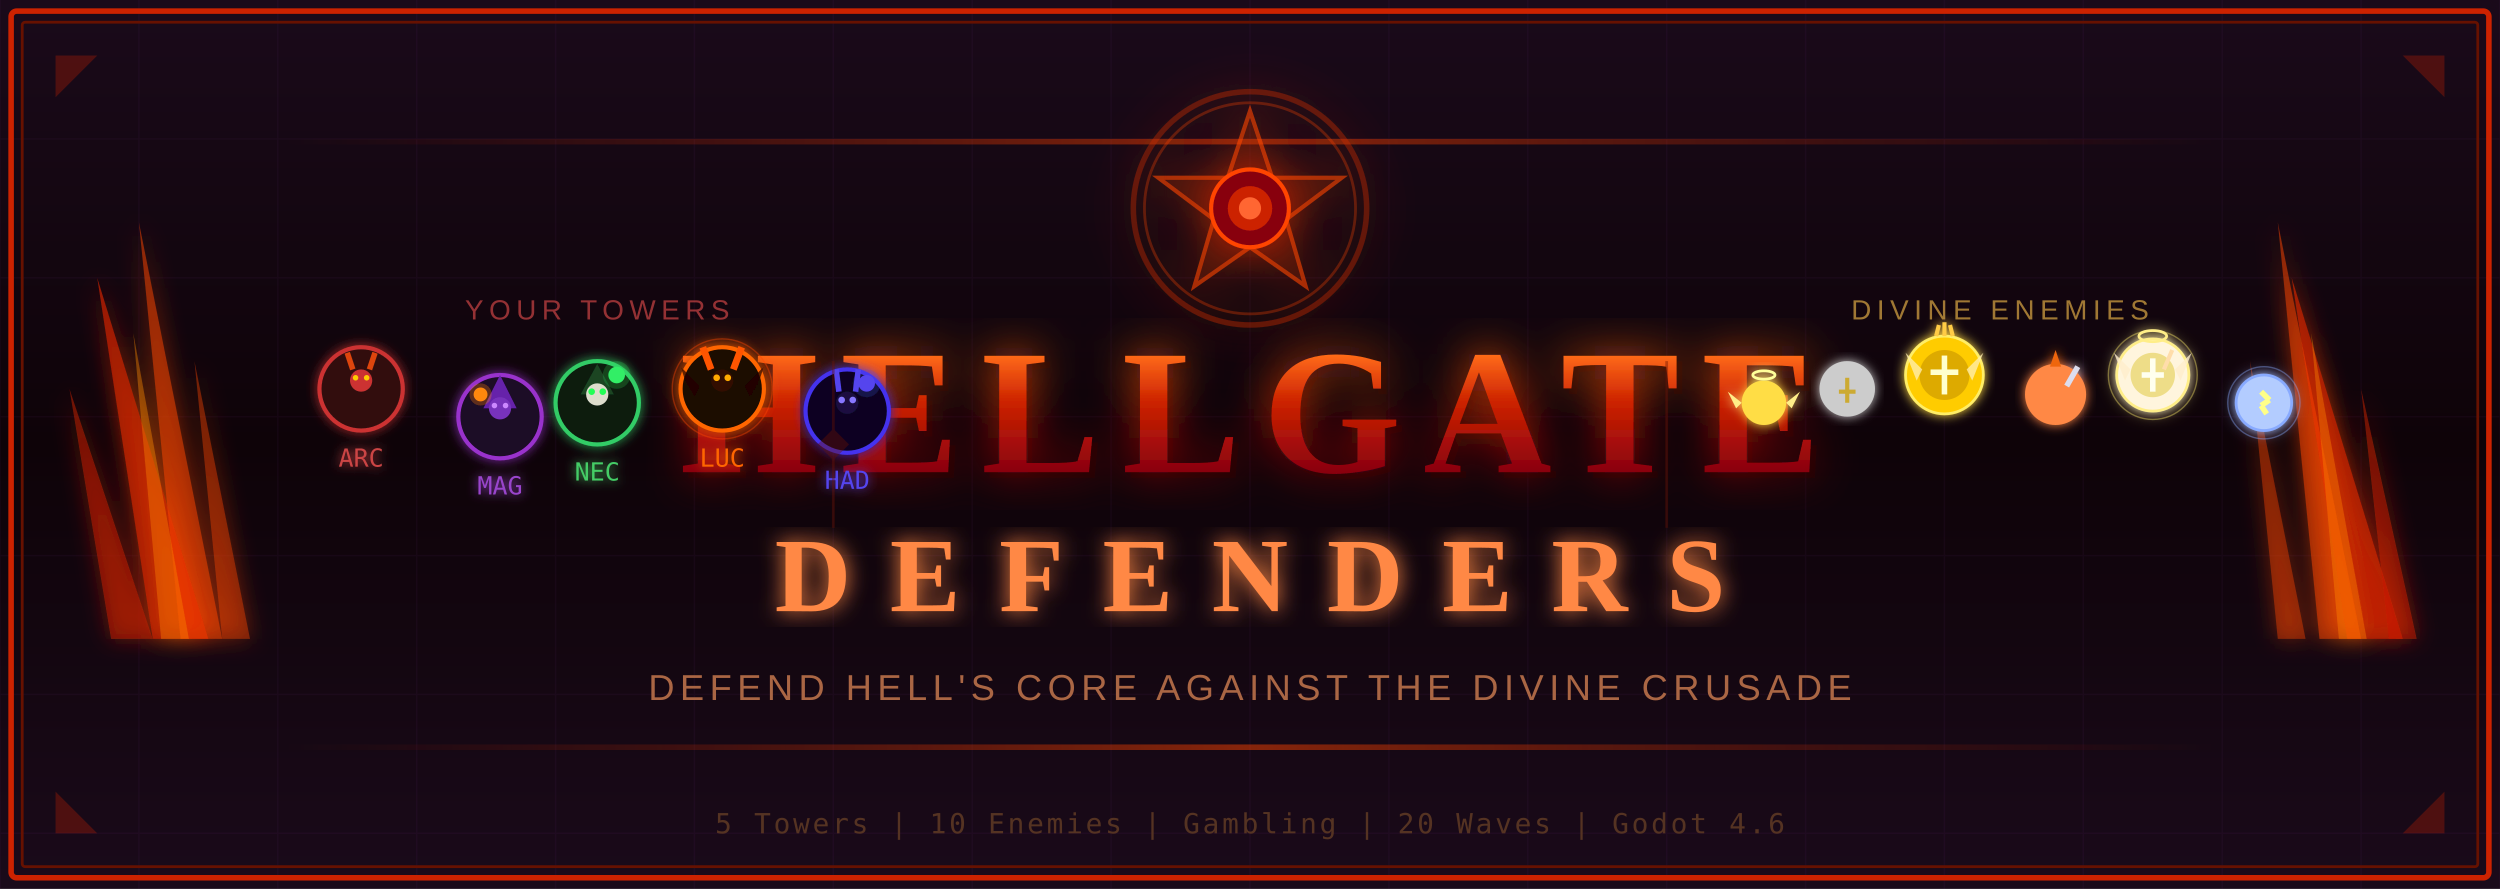
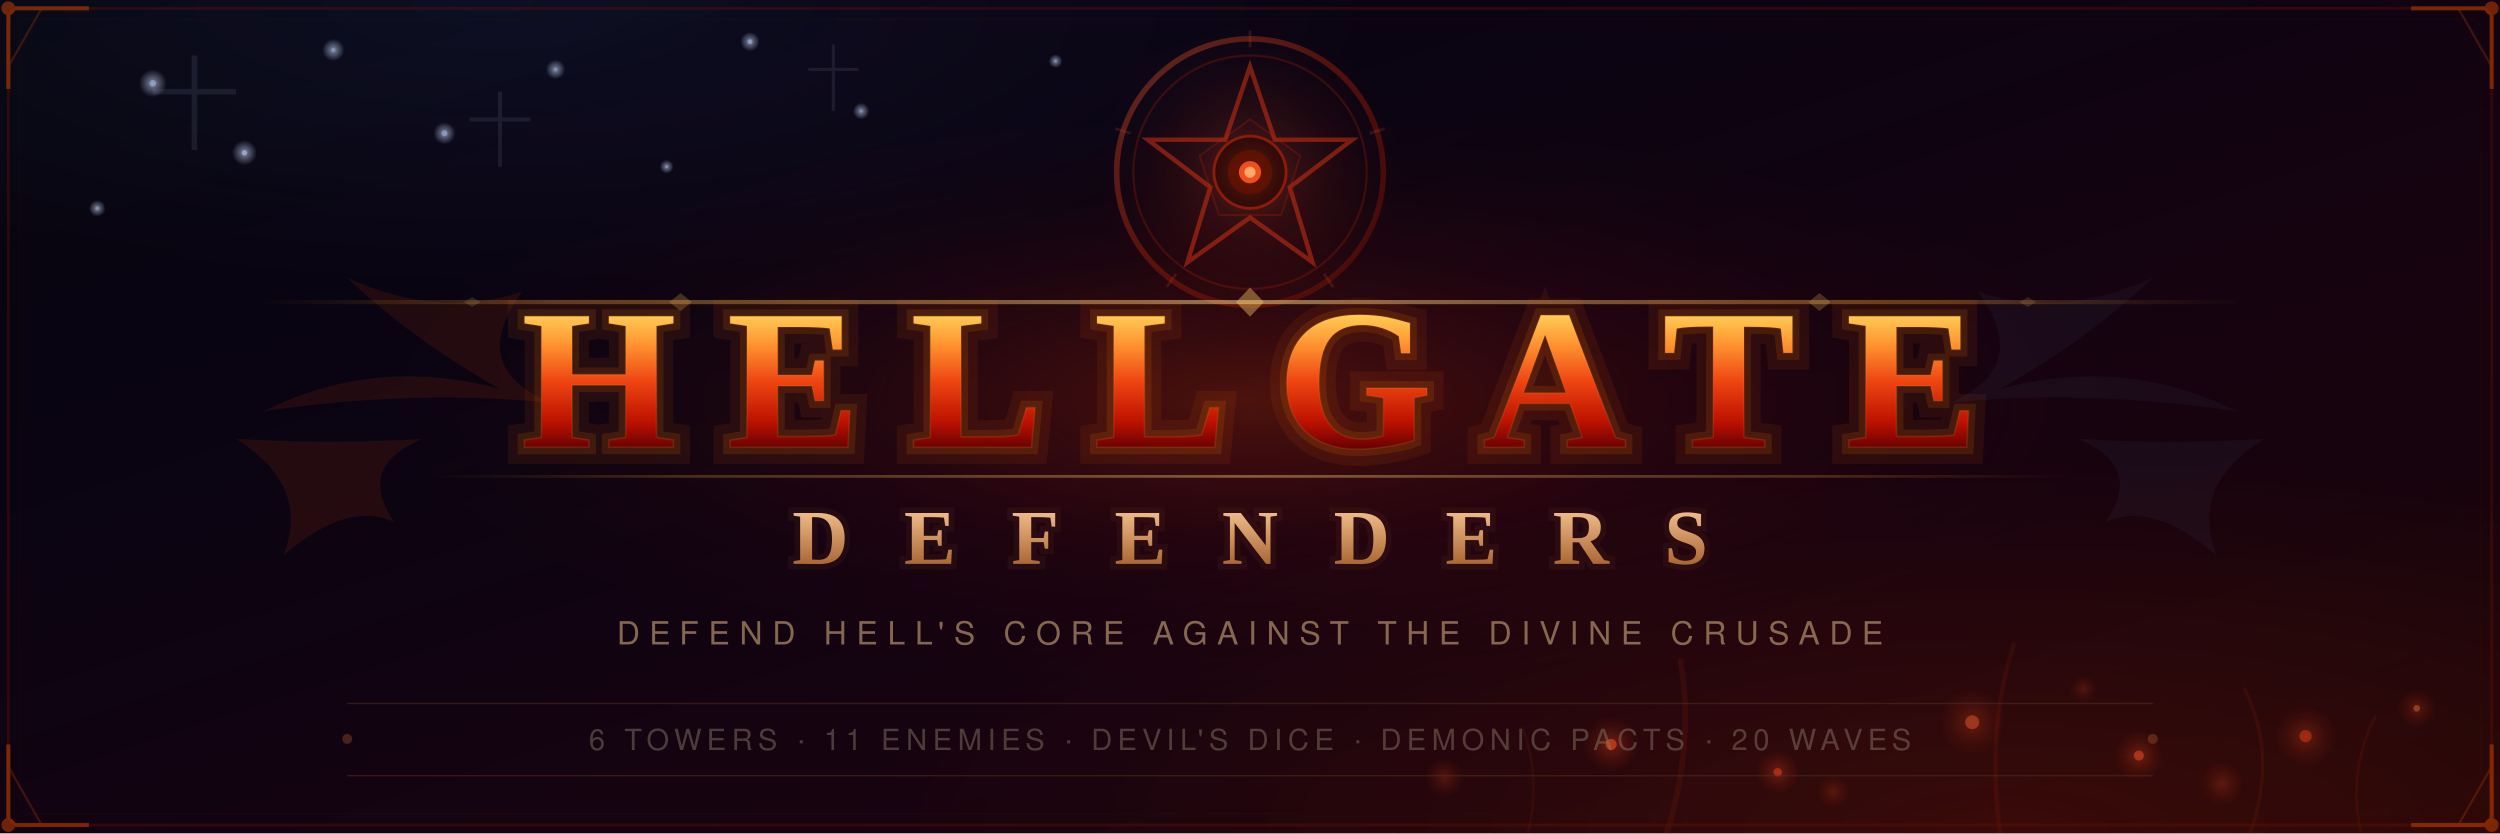
- <svg xmlns="http://www.w3.org/2000/svg" viewBox="0 0 900 320" width="900" height="320">
+ <svg xmlns="http://www.w3.org/2000/svg" viewBox="0 0 900 300" width="900" height="300">
  <defs>
-     <linearGradient id="bgGrad" x1="0%" y1="0%" x2="0%" y2="100%">
-       <stop offset="0%" style="stop-color:#1a0a1a;stop-opacity:1" />
-       <stop offset="50%" style="stop-color:#0e0308;stop-opacity:1" />
-       <stop offset="100%" style="stop-color:#1a0a1a;stop-opacity:1" />
+     <linearGradient id="bg" x1="0%" y1="0%" x2="100%" y2="100%">
+       <stop offset="0%" style="stop-color:#06050e" />
+       <stop offset="30%" style="stop-color:#0a0412" />
+       <stop offset="60%" style="stop-color:#150310" />
+       <stop offset="100%" style="stop-color:#1a0408" />
    </linearGradient>
-     <linearGradient id="fireGrad" x1="0%" y1="0%" x2="0%" y2="100%">
-       <stop offset="0%" style="stop-color:#ff6b1a" />
-       <stop offset="40%" style="stop-color:#cc2200" />
-       <stop offset="100%" style="stop-color:#880011" />
+     <linearGradient id="fireText" x1="0%" y1="0%" x2="0%" y2="100%">
+       <stop offset="0%" style="stop-color:#ffcc55" />
+       <stop offset="20%" style="stop-color:#ff9933" />
+       <stop offset="50%" style="stop-color:#ee4411" />
+       <stop offset="80%" style="stop-color:#bb1100" />
+       <stop offset="100%" style="stop-color:#660000" />
    </linearGradient>
-     <linearGradient id="lavaGrad" x1="0%" y1="0%" x2="100%" y2="0%">
-       <stop offset="0%" style="stop-color:#cc2200;stop-opacity:0" />
-       <stop offset="50%" style="stop-color:#ff4400;stop-opacity:0.8" />
-       <stop offset="100%" style="stop-color:#cc2200;stop-opacity:0" />
+     <linearGradient id="fireGlow" x1="0%" y1="0%" x2="0%" y2="100%">
+       <stop offset="0%" style="stop-color:#ff993320" />
+       <stop offset="50%" style="stop-color:#ee441115" />
+       <stop offset="100%" style="stop-color:#bb110010" />
    </linearGradient>
-     <filter id="glow" x="-20%" y="-20%" width="140%" height="140%">
-       <feGaussianBlur in="SourceGraphic" stdDeviation="4" result="blur" />
-       <feMerge>
-         <feMergeNode in="blur" />
-         <feMergeNode in="SourceGraphic" />
-       </feMerge>
-     </filter>
-     <filter id="strongGlow" x="-30%" y="-30%" width="160%" height="160%">
-       <feGaussianBlur in="SourceGraphic" stdDeviation="8" result="blur" />
-       <feMerge>
-         <feMergeNode in="blur" />
-         <feMergeNode in="SourceGraphic" />
-       </feMerge>
-     </filter>
-     <filter id="softGlow" x="-15%" y="-15%" width="130%" height="130%">
-       <feGaussianBlur in="SourceGraphic" stdDeviation="2" result="blur" />
-       <feMerge>
-         <feMergeNode in="blur" />
-         <feMergeNode in="SourceGraphic" />
-       </feMerge>
-     </filter>
+     <linearGradient id="subText" x1="0%" y1="0%" x2="0%" y2="100%">
+       <stop offset="0%" style="stop-color:#eebb88" />
+       <stop offset="100%" style="stop-color:#aa6633" />
+     </linearGradient>
+     <linearGradient id="goldLine" x1="0%" y1="0%" x2="100%" y2="0%">
+       <stop offset="0%" style="stop-color:#cc8800;stop-opacity:0" />
+       <stop offset="15%" style="stop-color:#ffaa33;stop-opacity:0.6" />
+       <stop offset="50%" style="stop-color:#ffdd88;stop-opacity:1" />
+       <stop offset="85%" style="stop-color:#ffaa33;stop-opacity:0.6" />
+       <stop offset="100%" style="stop-color:#cc8800;stop-opacity:0" />
+     </linearGradient>
+     <radialGradient id="coreGlow" cx="50%" cy="48%" r="35%">
+       <stop offset="0%" style="stop-color:#ff4400;stop-opacity:0.25" />
+       <stop offset="50%" style="stop-color:#cc1100;stop-opacity:0.08" />
+       <stop offset="100%" style="stop-color:#440000;stop-opacity:0" />
+     </radialGradient>
+     <radialGradient id="heavenAura" cx="20%" cy="0%" r="35%">
+       <stop offset="0%" style="stop-color:#4466cc;stop-opacity:0.1" />
+       <stop offset="100%" style="stop-color:#4466cc;stop-opacity:0" />
+     </radialGradient>
+     <radialGradient id="emberAura" cx="80%" cy="100%" r="45%">
+       <stop offset="0%" style="stop-color:#ff3300;stop-opacity:0.14" />
+       <stop offset="100%" style="stop-color:#ff3300;stop-opacity:0" />
+     </radialGradient>
+     <linearGradient id="pentaRing" x1="0%" y1="0%" x2="100%" y2="100%">
+       <stop offset="0%" style="stop-color:#ff6633" />
+       <stop offset="50%" style="stop-color:#cc2200" />
+       <stop offset="100%" style="stop-color:#881100" />
+     </linearGradient>
+     <radialGradient id="emberDot">
+       <stop offset="0%" style="stop-color:#ff5522;stop-opacity:0.6" />
+       <stop offset="60%" style="stop-color:#ff4411;stop-opacity:0.2" />
+       <stop offset="100%" style="stop-color:#ff3300;stop-opacity:0" />
+     </radialGradient>
+     <radialGradient id="pentaCore">
+       <stop offset="0%" style="stop-color:#ffaa66;stop-opacity:1" />
+       <stop offset="30%" style="stop-color:#ff5522;stop-opacity:0.9" />
+       <stop offset="60%" style="stop-color:#cc2200;stop-opacity:0.5" />
+       <stop offset="100%" style="stop-color:#661100;stop-opacity:0" />
+     </radialGradient>
+     <radialGradient id="starGlow">
+       <stop offset="0%" style="stop-color:#ccddff;stop-opacity:0.6" />
+       <stop offset="100%" style="stop-color:#ccddff;stop-opacity:0" />
+     </radialGradient>
  </defs>
-   <rect width="900" height="320" fill="url(#bgGrad)" />
+   <rect width="900" height="300" fill="url(#bg)" />
+   <rect width="900" height="300" fill="url(#heavenAura)" />
+   <rect width="900" height="300" fill="url(#emberAura)" />
+   <rect width="900" height="300" fill="url(#coreGlow)" />
+   <g>
+     <circle cx="55" cy="30" r="5" fill="url(#starGlow)" />
+     <circle cx="55" cy="30" r="1.2" fill="#aabbee" opacity="0.5" />
+     <circle cx="120" cy="18" r="4" fill="url(#starGlow)" />
+     <circle cx="120" cy="18" r="0.8" fill="#99aadd" opacity="0.45" />
+     <circle cx="88" cy="55" r="4.5" fill="url(#starGlow)" />
+     <circle cx="88" cy="55" r="1" fill="#bbccff" opacity="0.5" />
+     <circle cx="200" cy="25" r="3.5" fill="url(#starGlow)" />
+     <circle cx="200" cy="25" r="0.7" fill="#99aadd" opacity="0.4" />
+     <circle cx="160" cy="48" r="4" fill="url(#starGlow)" />
+     <circle cx="160" cy="48" r="1.1" fill="#aabbee" opacity="0.45" />
+     <circle cx="270" cy="15" r="3.5" fill="url(#starGlow)" />
+     <circle cx="270" cy="15" r="0.9" fill="#bbccff" opacity="0.4" />
+     <circle cx="310" cy="40" r="3" fill="url(#starGlow)" />
+     <circle cx="310" cy="40" r="0.6" fill="#99aadd" opacity="0.35" />
+     <circle cx="35" cy="75" r="3" fill="url(#starGlow)" />
+     <circle cx="35" cy="75" r="0.7" fill="#aabbee" opacity="0.35" />
+     <circle cx="240" cy="60" r="2.5" fill="url(#starGlow)" />
+     <circle cx="240" cy="60" r="0.5" fill="#bbccff" opacity="0.3" />
+     <circle cx="380" cy="22" r="2.5" fill="url(#starGlow)" />
+     <circle cx="380" cy="22" r="0.6" fill="#99aadd" opacity="0.3" />
+   </g>
+   <g opacity="0.09">
+     <line x1="70" y1="20" x2="70" y2="54" stroke="#ccddff" stroke-width="2" />
+     <line x1="55" y1="33" x2="85" y2="33" stroke="#ccddff" stroke-width="2" />
+     <line x1="180" y1="33" x2="180" y2="60" stroke="#ccddff" stroke-width="1.4" />
+     <line x1="169" y1="43" x2="191" y2="43" stroke="#ccddff" stroke-width="1.4" />
+     <line x1="300" y1="16" x2="300" y2="40" stroke="#ccddff" stroke-width="1.1" />
+     <line x1="291" y1="25" x2="309" y2="25" stroke="#ccddff" stroke-width="1.1" />
+   </g>
+   <g>
+     <circle cx="580" cy="268" r="10" fill="url(#emberDot)" opacity="0.5" />
+     <circle cx="640" cy="278" r="8" fill="url(#emberDot)" opacity="0.45" />
+     <circle cx="710" cy="260" r="12" fill="url(#emberDot)" opacity="0.4" />
+     <circle cx="770" cy="272" r="9" fill="url(#emberDot)" opacity="0.45" />
+     <circle cx="830" cy="265" r="11" fill="url(#emberDot)" opacity="0.4" />
+     <circle cx="870" cy="255" r="7" fill="url(#emberDot)" opacity="0.35" />
+     <circle cx="520" cy="280" r="7" fill="url(#emberDot)" opacity="0.35" />
+     <circle cx="660" cy="285" r="6" fill="url(#emberDot)" opacity="0.3" />
+     <circle cx="750" cy="248" r="5" fill="url(#emberDot)" opacity="0.3" />
+     <circle cx="800" cy="282" r="8" fill="url(#emberDot)" opacity="0.35" />
+     <circle cx="580" cy="268" r="2" fill="#ff5522" opacity="0.5" />
+     <circle cx="640" cy="278" r="1.5" fill="#ff4411" opacity="0.45" />
+     <circle cx="710" cy="260" r="2.5" fill="#ff6633" opacity="0.4" />
+     <circle cx="770" cy="272" r="1.8" fill="#ff5522" opacity="0.45" />
+     <circle cx="830" cy="265" r="2.2" fill="#ff4411" opacity="0.4" />
+     <circle cx="870" cy="255" r="1.2" fill="#ff8844" opacity="0.35" />
+   </g>
+   <g opacity="0.08">
+     <path d="M 600,300 Q 610,268 605,238" fill="none" stroke="#ff4400" stroke-width="2" stroke-linecap="round" />
+     <path d="M 720,300 Q 715,262 725,232" fill="none" stroke="#ff3300" stroke-width="1.5" stroke-linecap="round" />
+     <path d="M 810,300 Q 820,272 808,248" fill="none" stroke="#ff4400" stroke-width="1.2" stroke-linecap="round" />
+     <path d="M 850,300 Q 845,278 855,258" fill="none" stroke="#ff3300" stroke-width="1" stroke-linecap="round" />
+     <path d="M 550,300 Q 555,280 548,262" fill="none" stroke="#ff4400" stroke-width="0.8" stroke-linecap="round" />
+   </g>
+   <g transform="translate(450, 62)">
+     <circle cx="0" cy="0" r="55" fill="url(#pentaCore)" opacity="0.15" />
+     <circle cx="0" cy="0" r="48" fill="none" stroke="url(#pentaRing)" stroke-width="2" opacity="0.35" />
+     <g opacity="0.2" stroke="#cc4422" stroke-width="1">
+       <line x1="0" y1="-51" x2="0" y2="-45" />
+       <line x1="48.5" y1="-15.7" x2="43" y2="-14" />
+       <line x1="30" y1="41.3" x2="26.6" y2="36.6" />
+       <line x1="-30" y1="41.3" x2="-26.6" y2="36.6" />
+       <line x1="-48.5" y1="-15.7" x2="-43" y2="-14" />
+     </g>
+     <circle cx="0" cy="0" r="42" fill="none" stroke="#cc2200" stroke-width="0.8" opacity="0.22" />
+     <polygon points="0,-38 8.9,-11.7 36.8,-11.7 14.3,5.4 22.5,32.4 0,16.3 -22.5,32.4 -14.3,5.4 -36.8,-11.7 -8.9,-11.7" fill="none" stroke="#dd3311" stroke-width="1.6" opacity="0.5" />
+     <polygon points="0,-19 18.1,-5.9 11.2,15.4 -11.2,15.4 -18.1,-5.9" fill="none" stroke="#cc2200" stroke-width="0.7" opacity="0.22" />
+     <circle cx="0" cy="0" r="18" fill="url(#pentaCore)" opacity="0.35" />
+     <circle cx="0" cy="0" r="13" fill="#220400" stroke="#cc2200" stroke-width="1" opacity="0.55" />
+     <circle cx="0" cy="0" r="8" fill="#661100" opacity="0.75" />
+     <circle cx="0" cy="0" r="4" fill="#ff5522" opacity="0.9" />
+     <circle cx="0" cy="0" r="2" fill="#ffaa66" />
+   </g>
+   <g opacity="0.1">
+     <path d="M 95,148 Q 135,128 180,140 Q 148,122 125,100 Q 158,115 188,105 Q 168,132 198,145 Q 150,140 95,148 Z" fill="#ff4400" />
+     <path d="M 85,158 Q 112,175 102,200 Q 125,180 142,188 Q 128,168 152,158 Q 118,160 85,158 Z" fill="#ff4400" />
+   </g>
  <g opacity="0.06">
-     <line x1="0" y1="0" x2="0" y2="320" stroke="#8833aa" stroke-width="0.5" />
-     <line x1="50" y1="0" x2="50" y2="320" stroke="#8833aa" stroke-width="0.5" />
-     <line x1="100" y1="0" x2="100" y2="320" stroke="#8833aa" stroke-width="0.5" />
-     <line x1="150" y1="0" x2="150" y2="320" stroke="#8833aa" stroke-width="0.5" />
-     <line x1="200" y1="0" x2="200" y2="320" stroke="#8833aa" stroke-width="0.5" />
-     <line x1="250" y1="0" x2="250" y2="320" stroke="#8833aa" stroke-width="0.5" />
-     <line x1="300" y1="0" x2="300" y2="320" stroke="#8833aa" stroke-width="0.5" />
-     <line x1="350" y1="0" x2="350" y2="320" stroke="#8833aa" stroke-width="0.5" />
-     <line x1="400" y1="0" x2="400" y2="320" stroke="#8833aa" stroke-width="0.5" />
-     <line x1="450" y1="0" x2="450" y2="320" stroke="#8833aa" stroke-width="0.5" />
-     <line x1="500" y1="0" x2="500" y2="320" stroke="#8833aa" stroke-width="0.5" />
-     <line x1="550" y1="0" x2="550" y2="320" stroke="#8833aa" stroke-width="0.5" />
-     <line x1="600" y1="0" x2="600" y2="320" stroke="#8833aa" stroke-width="0.5" />
-     <line x1="650" y1="0" x2="650" y2="320" stroke="#8833aa" stroke-width="0.5" />
-     <line x1="700" y1="0" x2="700" y2="320" stroke="#8833aa" stroke-width="0.5" />
-     <line x1="750" y1="0" x2="750" y2="320" stroke="#8833aa" stroke-width="0.5" />
-     <line x1="800" y1="0" x2="800" y2="320" stroke="#8833aa" stroke-width="0.5" />
-     <line x1="850" y1="0" x2="850" y2="320" stroke="#8833aa" stroke-width="0.5" />
-     <line x1="900" y1="0" x2="900" y2="320" stroke="#8833aa" stroke-width="0.5" />
-     <line x1="0" y1="50" x2="900" y2="50" stroke="#8833aa" stroke-width="0.5" />
-     <line x1="0" y1="100" x2="900" y2="100" stroke="#8833aa" stroke-width="0.5" />
-     <line x1="0" y1="150" x2="900" y2="150" stroke="#8833aa" stroke-width="0.5" />
-     <line x1="0" y1="200" x2="900" y2="200" stroke="#8833aa" stroke-width="0.5" />
-     <line x1="0" y1="250" x2="900" y2="250" stroke="#8833aa" stroke-width="0.5" />
-     <line x1="0" y1="300" x2="900" y2="300" stroke="#8833aa" stroke-width="0.5" />
+     <path d="M 805,148 Q 765,128 720,140 Q 752,122 775,100 Q 742,115 712,105 Q 732,132 702,145 Q 750,140 805,148 Z" fill="#6688bb" />
+     <path d="M 815,158 Q 788,175 798,200 Q 775,180 758,188 Q 772,168 748,158 Q 782,160 815,158 Z" fill="#6688bb" />
  </g>
-   <rect x="4" y="4" width="892" height="312" fill="none" stroke="#cc2200" stroke-width="2" rx="2" />
-   <rect x="8" y="8" width="884" height="304" fill="none" stroke="#661100" stroke-width="1" rx="1" />
-   <rect x="100" y="50" width="700" height="2" fill="url(#lavaGrad)" opacity="0.6" />
-   <rect x="100" y="268" width="700" height="2" fill="url(#lavaGrad)" opacity="0.6" />
-   <g filter="url(#glow)">
-     <polygon points="55,230 35,100 75,230" fill="#cc2200" opacity="0.7" />
-     <polygon points="65,230 50,80 80,230" fill="#ff4400" opacity="0.5" />
-     <polygon points="58,230 48,120 68,230" fill="#ff8800" opacity="0.4" />
-     <polygon points="40,230 25,140 55,230" fill="#cc2200" opacity="0.5" />
-     <polygon points="80,230 70,130 90,230" fill="#ff4400" opacity="0.4" />
+   <rect x="95" y="108" width="710" height="1.5" fill="url(#goldLine)" opacity="0.5" />
+   <polygon points="450,103.5 455,108.75 450,114 445,108.75" fill="#ffcc66" opacity="0.4" />
+   <polygon points="245,105.5 249,108.75 245,112 241,108.75" fill="#ffcc66" opacity="0.22" />
+   <polygon points="655,105.5 659,108.75 655,112 651,108.75" fill="#ffcc66" opacity="0.22" />
+   <polygon points="170,107 173,108.75 170,110.5 167,108.75" fill="#ffcc66" opacity="0.15" />
+   <polygon points="730,107 733,108.75 730,110.5 727,108.75" fill="#ffcc66" opacity="0.15" />
+   <text x="450" y="161" text-anchor="middle" font-family="Georgia, 'Times New Roman', serif" font-size="72" font-weight="bold" letter-spacing="18" fill="#ff441108" stroke="#ff660015" stroke-width="12">HELLGATE</text>
+   <text x="450" y="161" text-anchor="middle" font-family="Georgia, 'Times New Roman', serif" font-size="72" font-weight="bold" letter-spacing="18" fill="#ff441110" stroke="#ff880020" stroke-width="5">HELLGATE</text>
+   <text x="450" y="161" text-anchor="middle" font-family="Georgia, 'Times New Roman', serif" font-size="72" font-weight="bold" letter-spacing="18" fill="url(#fireText)">HELLGATE</text>
+   <text x="450" y="161" text-anchor="middle" font-family="Georgia, 'Times New Roman', serif" font-size="72" font-weight="bold" letter-spacing="18" fill="none" stroke="#ffaa4420" stroke-width="0.6">HELLGATE</text>
+   <rect x="155" y="171" width="590" height="1" fill="url(#goldLine)" opacity="0.38" />
+   <text x="450" y="203" text-anchor="middle" font-family="Georgia, 'Times New Roman', serif" font-size="28" font-weight="bold" letter-spacing="20" fill="#aa663310" stroke="#cc774410" stroke-width="4">DEFENDERS</text>
+   <text x="450" y="203" text-anchor="middle" font-family="Georgia, 'Times New Roman', serif" font-size="28" font-weight="bold" letter-spacing="20" fill="url(#subText)">DEFENDERS</text>
+   <text x="450" y="232" text-anchor="middle" font-family="'Segoe UI', Helvetica, Arial, sans-serif" font-size="11.5" fill="#aa8866" letter-spacing="3.5" opacity="0.75">DEFEND HELL'S CORE AGAINST THE DIVINE CRUSADE</text>
+   <g opacity="0.48">
+     <rect x="125" y="253" width="650" height="0.5" fill="#553322" />
+     <text x="450" y="270" text-anchor="middle" font-family="'Segoe UI', Helvetica, Arial, sans-serif" font-size="10.5" fill="#887766" letter-spacing="2">6 TOWERS  ·  11 ENEMIES  ·  DEVIL'S DICE  ·  DEMONIC PACTS  ·  20 WAVES</text>
+     <rect x="125" y="279" width="650" height="0.5" fill="#553322" />
  </g>
-   <g filter="url(#glow)">
-     <polygon points="845,230 825,100 865,230" fill="#cc2200" opacity="0.7" />
-     <polygon points="835,230 820,80 850,230" fill="#ff4400" opacity="0.5" />
-     <polygon points="842,230 832,120 852,230" fill="#ff8800" opacity="0.4" />
-     <polygon points="860,230 850,140 870,230" fill="#cc2200" opacity="0.5" />
-     <polygon points="820,230 810,130 830,230" fill="#ff4400" opacity="0.4" />
+   <circle cx="125" cy="266" r="1.8" fill="#cc6633" opacity="0.3" />
+   <circle cx="775" cy="266" r="1.8" fill="#cc6633" opacity="0.3" />
+   <rect x="3" y="3" width="894" height="294" fill="none" stroke="#661100" stroke-width="1" rx="4" opacity="0.38" />
+   <rect x="7" y="7" width="886" height="286" fill="none" stroke="#331100" stroke-width="0.5" rx="3" opacity="0.18" />
+   <g opacity="0.5" stroke="#cc4400" fill="none" stroke-width="1.5">
+     <path d="M 3,32 L 3,3 L 32,3" />
+     <path d="M 3,24 L 15,3" stroke-width="0.8" opacity="0.5" />
+     <circle cx="3" cy="3" r="2.5" fill="#cc4400" stroke="none" />
  </g>
-   <g filter="url(#strongGlow)" transform="translate(450, 75)">
-     <circle cx="0" cy="0" r="42" fill="none" stroke="#cc2200" stroke-width="2" opacity="0.4" />
-     <circle cx="0" cy="0" r="38" fill="none" stroke="#ff4400" stroke-width="1" opacity="0.3" />
-     <polygon points="0,-35 8,-11 33,-11 13,4 20,28 0,14 -20,28 -13,4 -33,-11 -8,-11" fill="#cc2200" fill-opacity="0.3" stroke="#ff4400" stroke-width="1.5" opacity="0.6" />
-     <circle cx="0" cy="0" r="14" fill="#880011" stroke="#ff4400" stroke-width="1.5" />
-     <circle cx="0" cy="0" r="8" fill="#cc2200" />
-     <circle cx="0" cy="0" r="4" fill="#ff6633" />
+   <g opacity="0.5" stroke="#cc4400" fill="none" stroke-width="1.5">
+     <path d="M 897,32 L 897,3 L 868,3" />
+     <path d="M 897,24 L 885,3" stroke-width="0.8" opacity="0.5" />
+     <circle cx="897" cy="3" r="2.5" fill="#cc4400" stroke="none" />
  </g>
-   <text x="452" y="172" text-anchor="middle" font-family="Georgia, 'Times New Roman', serif" font-size="64" font-weight="bold" letter-spacing="8" fill="#220000" opacity="0.5">HELLGATE</text>
-   <g filter="url(#strongGlow)">
-     <text x="450" y="170" text-anchor="middle" font-family="Georgia, 'Times New Roman', serif" font-size="64" font-weight="bold" letter-spacing="8" fill="url(#fireGrad)">HELLGATE</text>
+   <g opacity="0.5" stroke="#cc4400" fill="none" stroke-width="1.5">
+     <path d="M 3,268 L 3,297 L 32,297" />
+     <path d="M 3,276 L 15,297" stroke-width="0.8" opacity="0.5" />
+     <circle cx="3" cy="297" r="2.5" fill="#cc4400" stroke="none" />
  </g>
-   <g filter="url(#glow)">
-     <text x="450" y="220" text-anchor="middle" font-family="Georgia, 'Times New Roman', serif" font-size="38" font-weight="bold" letter-spacing="14" fill="#ff8844">DEFENDERS</text>
+   <g opacity="0.5" stroke="#cc4400" fill="none" stroke-width="1.5">
+     <path d="M 897,268 L 897,297 L 868,297" />
+     <path d="M 897,276 L 885,297" stroke-width="0.8" opacity="0.5" />
+     <circle cx="897" cy="297" r="2.5" fill="#cc4400" stroke="none" />
  </g>
-   <text x="450" y="252" text-anchor="middle" font-family="'Segoe UI', Arial, sans-serif" font-size="13" fill="#aa6644" letter-spacing="2">DEFEND HELL'S CORE AGAINST THE DIVINE CRUSADE</text>
-   <g transform="translate(130, 140)" filter="url(#softGlow)">
-     <circle cx="0" cy="0" r="15" fill="#331010" stroke="#cc3333" stroke-width="1.5" />
-     <circle cx="0" cy="-3" r="4" fill="#cc3333" />
-     <line x1="-3" y1="-7" x2="-5" y2="-13" stroke="#dd4411" stroke-width="2" />
-     <line x1="3" y1="-7" x2="5" y2="-13" stroke="#dd4411" stroke-width="2" />
-     <circle cx="-2" cy="-4" r="1" fill="#ffcc00" />
-     <circle cx="2" cy="-4" r="1" fill="#ffcc00" />
-     <text x="0" y="28" text-anchor="middle" font-family="monospace" font-size="9" fill="#cc4444">ARC</text>
-   </g>
-   <g transform="translate(180, 150)" filter="url(#softGlow)">
-     <circle cx="0" cy="0" r="15" fill="#1a0825" stroke="#9933cc" stroke-width="1.5" />
-     <polygon points="0,-15 6,-3 -6,-3" fill="#6622aa" />
-     <circle cx="0" cy="-3" r="4" fill="#7733bb" />
-     <circle cx="-2" cy="-4" r="1" fill="#cc88ff" />
-     <circle cx="2" cy="-4" r="1" fill="#cc88ff" />
-     <circle cx="-7" cy="-8" r="2.5" fill="#ff8811" />
-     <circle cx="-7" cy="-8" r="4" fill="#ff8811" opacity="0.3" />
-     <text x="0" y="28" text-anchor="middle" font-family="monospace" font-size="9" fill="#9944cc">MAG</text>
-   </g>
-   <g transform="translate(215, 145)" filter="url(#softGlow)">
-     <circle cx="0" cy="0" r="15" fill="#0a1a0e" stroke="#33cc66" stroke-width="1.5" />
-     <polygon points="0,-14 6,-3 -6,-3" fill="#1a4422" />
-     <circle cx="0" cy="-3" r="4" fill="#ddddcc" />
-     <circle cx="-2" cy="-4" r="1.2" fill="#22ff55" />
-     <circle cx="2" cy="-4" r="1.2" fill="#22ff55" />
-     <circle cx="7" cy="-10" r="3" fill="#33ee66" />
-     <circle cx="7" cy="-10" r="5" fill="#33ee66" opacity="0.2" />
-     <text x="0" y="28" text-anchor="middle" font-family="monospace" font-size="9" fill="#44cc66">NEC</text>
-   </g>
-   <g transform="translate(260, 140)" filter="url(#softGlow)">
-     <circle cx="0" cy="0" r="15" fill="#1a0800" stroke="#ff6600" stroke-width="1.5" />
-     <circle cx="0" cy="0" r="18" fill="none" stroke="#ff4400" stroke-width="0.5" opacity="0.4" />
-     <circle cx="0" cy="-3" r="4" fill="#331005" />
-     <line x1="-4" y1="-7" x2="-7" y2="-15" stroke="#ff5500" stroke-width="2.5" />
-     <line x1="4" y1="-7" x2="7" y2="-15" stroke="#ff5500" stroke-width="2.5" />
-     <circle cx="-2" cy="-4" r="1.2" fill="#ffaa00" />
-     <circle cx="2" cy="-4" r="1.2" fill="#ffaa00" />
-     <polygon points="-8,-1 -15,-8 -13,-2 -10,3" fill="#220500" opacity="0.7" />
-     <polygon points="8,-1 15,-8 13,-2 10,3" fill="#220500" opacity="0.7" />
-     <text x="0" y="28" text-anchor="middle" font-family="monospace" font-size="9" fill="#ff6600">LUC</text>
-   </g>
-   <g transform="translate(305, 148)" filter="url(#softGlow)">
-     <circle cx="0" cy="0" r="15" fill="#080520" stroke="#4433ee" stroke-width="1.5" />
-     <circle cx="0" cy="-3" r="4" fill="#1a1040" />
-     <line x1="-3" y1="-7" x2="-4" y2="-15" stroke="#5544ee" stroke-width="2" />
-     <line x1="3" y1="-7" x2="4" y2="-15" stroke="#5544ee" stroke-width="2" />
-     <circle cx="-2" cy="-4" r="1.2" fill="#8877ff" />
-     <circle cx="2" cy="-4" r="1.2" fill="#8877ff" />
-     <circle cx="7" cy="-10" r="3" fill="#5544ee" />
-     <circle cx="7" cy="-10" r="5" fill="#5544ee" opacity="0.2" />
-     <text x="0" y="28" text-anchor="middle" font-family="monospace" font-size="9" fill="#5544ee">HAD</text>
-   </g>
-   <g transform="translate(635, 145)" filter="url(#softGlow)">
-     <circle cx="0" cy="0" r="8" fill="#ffdd44" />
-     <polygon points="-8,0 -13,-4 -10,2" fill="#ffee88" />
-     <polygon points="8,0 13,-4 10,2" fill="#ffee88" />
-     <ellipse cx="0" cy="-10" rx="4" ry="1.5" fill="none" stroke="#ffff99" stroke-width="1" />
-   </g>
-   <g transform="translate(665, 140)" filter="url(#softGlow)">
-     <circle cx="0" cy="0" r="10" fill="#cccccc" />
-     <line x1="0" y1="-4" x2="0" y2="5" stroke="#ccaa33" stroke-width="1.5" />
-     <line x1="-3" y1="1" x2="3" y2="1" stroke="#ccaa33" stroke-width="1.5" />
-   </g>
-   <g transform="translate(700, 135)" filter="url(#softGlow)">
-     <circle cx="0" cy="0" r="14" fill="#ffcc00" stroke="#ffee66" stroke-width="1" />
-     <circle cx="0" cy="0" r="9" fill="#ddaa00" />
-     <line x1="0" y1="-7" x2="0" y2="7" stroke="#ffffcc" stroke-width="2" />
-     <line x1="-5" y1="-1" x2="5" y2="-1" stroke="#ffffcc" stroke-width="2" />
-     <polygon points="-8,-2 -14,-8 -12,-3 -10,2" fill="#ffeeaa" opacity="0.8" />
-     <polygon points="8,-2 14,-8 12,-3 10,2" fill="#ffeeaa" opacity="0.8" />
-     <line x1="-3" y1="-14" x2="-2" y2="-18" stroke="#ffcc44" stroke-width="1.5" />
-     <line x1="0" y1="-14" x2="0" y2="-19" stroke="#ffcc44" stroke-width="1.5" />
-     <line x1="3" y1="-14" x2="2" y2="-18" stroke="#ffcc44" stroke-width="1.5" />
-   </g>
-   <g transform="translate(740, 142)" filter="url(#softGlow)">
-     <circle cx="0" cy="0" r="11" fill="#ff8844" />
-     <polygon points="0,-16 2,-10 -2,-10" fill="#ee6611" />
-     <line x1="4" y1="-3" x2="8" y2="-10" stroke="#ddddee" stroke-width="2" />
-   </g>
-   <g transform="translate(775, 135)" filter="url(#softGlow)">
-     <circle cx="0" cy="0" r="13" fill="#fff5dd" stroke="#ffee88" stroke-width="1" />
-     <circle cx="0" cy="0" r="16" fill="none" stroke="#ffee66" stroke-width="0.5" opacity="0.4" />
-     <circle cx="0" cy="0" r="8" fill="#eedd88" />
-     <line x1="0" y1="-6" x2="0" y2="6" stroke="#ffffee" stroke-width="2" />
-     <line x1="-4" y1="0" x2="4" y2="0" stroke="#ffffee" stroke-width="2" />
-     <polygon points="-8,-2 -14,-8 -12,-3 -10,2" fill="#ffeecc" opacity="0.8" />
-     <polygon points="8,-2 14,-8 12,-3 10,2" fill="#ffeecc" opacity="0.8" />
-     <line x1="4" y1="-2" x2="7" y2="-9" stroke="#ffddaa" stroke-width="1.5" />
-     <ellipse cx="0" cy="-14" rx="5" ry="2" fill="none" stroke="#ffee88" stroke-width="1" />
-   </g>
-   <g transform="translate(815, 145)" filter="url(#softGlow)">
-     <circle cx="0" cy="0" r="10" fill="#b3ccff" stroke="#88aaff" stroke-width="1" />
-     <line x1="-1" y1="-4" x2="2" y2="-1" stroke="#ffff88" stroke-width="2" />
-     <line x1="2" y1="-1" x2="-1" y2="1" stroke="#ffff88" stroke-width="2" />
-     <line x1="-1" y1="1" x2="1" y2="4" stroke="#ffff88" stroke-width="2" />
-     <circle cx="0" cy="0" r="13" fill="none" stroke="#88aaff" stroke-width="0.5" opacity="0.4" />
-   </g>
-   <g opacity="0.4">
-     <line x1="300" y1="130" x2="300" y2="190" stroke="#661100" stroke-width="1" />
-     <rect x="296" y="156" width="8" height="8" fill="#661100" transform="rotate(45 300 160)" />
-     <line x1="600" y1="130" x2="600" y2="190" stroke="#661100" stroke-width="1" />
-   </g>
-   <text x="215" y="115" text-anchor="middle" font-family="'Segoe UI', Arial, sans-serif" font-size="10" fill="#cc4444" letter-spacing="2" opacity="0.7">YOUR TOWERS</text>
-   <text x="720" y="115" text-anchor="middle" font-family="'Segoe UI', Arial, sans-serif" font-size="10" fill="#ddaa44" letter-spacing="2" opacity="0.7">DIVINE ENEMIES</text>
-   <text x="450" y="300" text-anchor="middle" font-family="monospace" font-size="10" fill="#553322" letter-spacing="1">5 Towers  |  10 Enemies  |  Gambling  |  20 Waves  |  Godot 4.6</text>
-   <polygon points="20,20 35,20 20,35" fill="#cc2200" opacity="0.3" />
-   <polygon points="880,20 865,20 880,35" fill="#cc2200" opacity="0.3" />
-   <polygon points="20,300 35,300 20,285" fill="#cc2200" opacity="0.3" />
-   <polygon points="880,300 865,300 880,285" fill="#cc2200" opacity="0.3" />
</svg>
